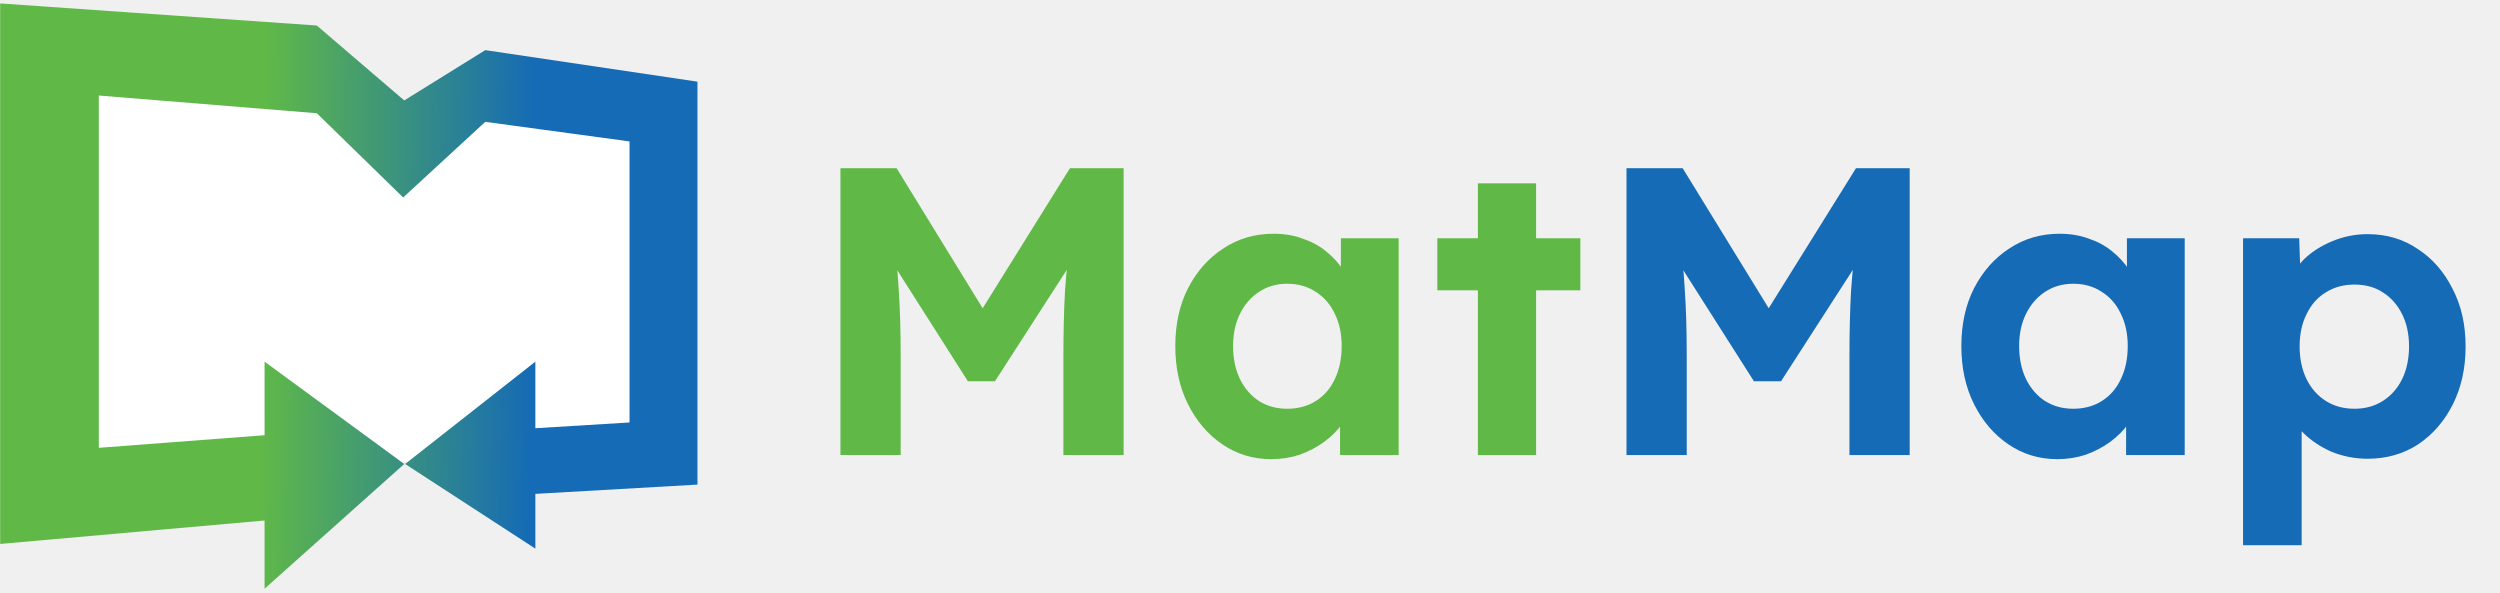
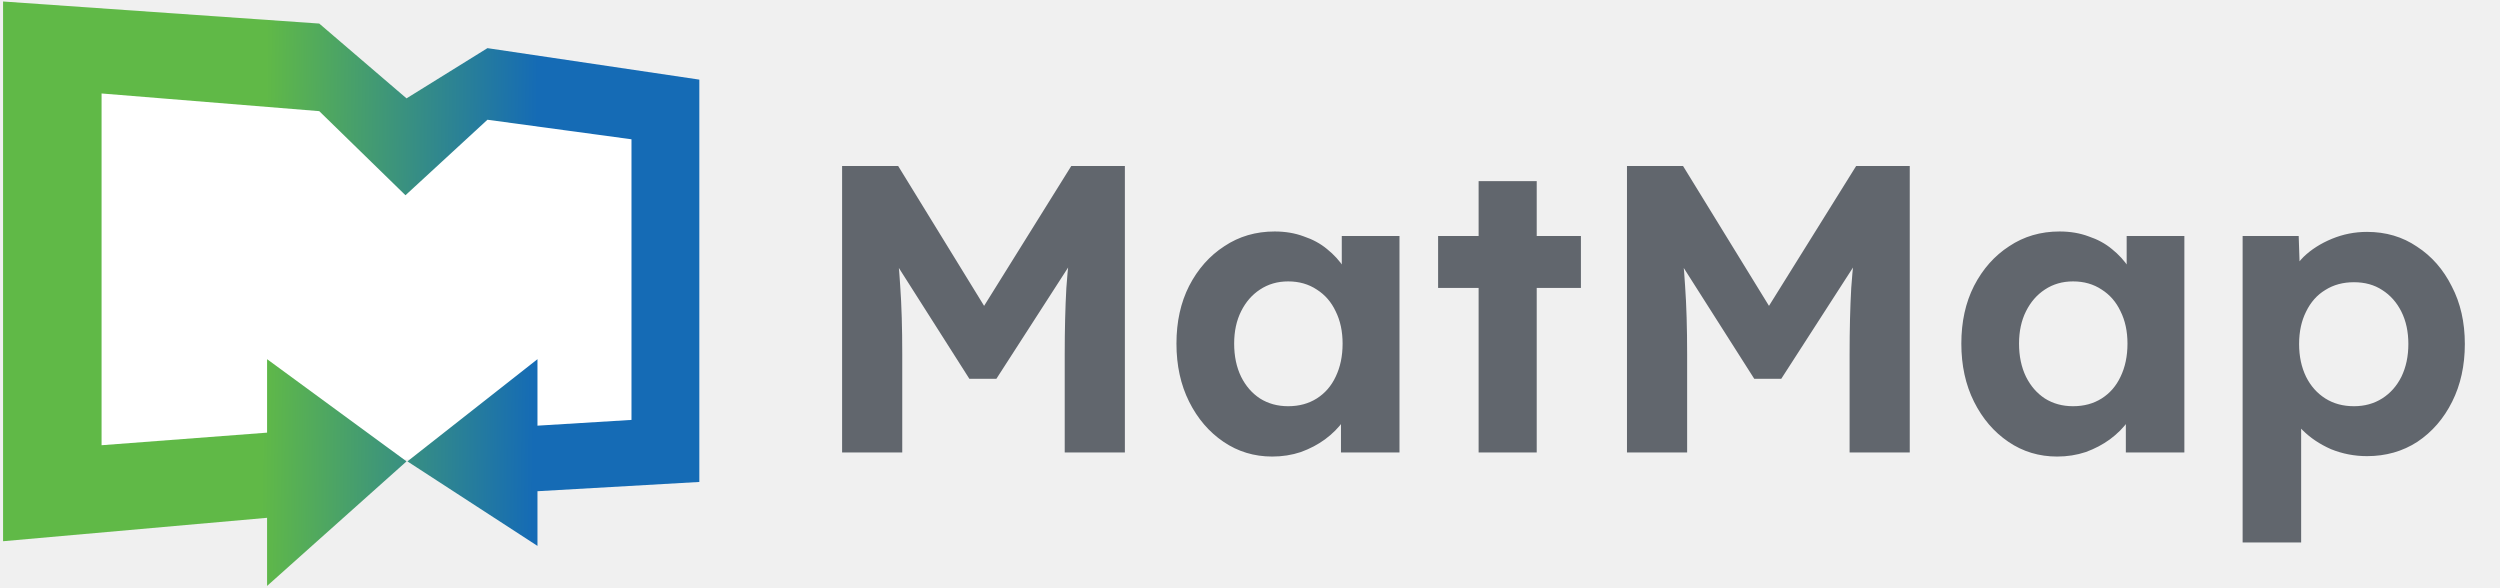
- <svg xmlns="http://www.w3.org/2000/svg" width="671" height="159" viewBox="0 0 671 159" fill="none">
-   <path d="M225.574 122.137V45.137H240.644L268.694 90.787L258.794 90.677L287.174 45.137H301.584V122.137H285.414V95.737C285.414 89.137 285.561 83.197 285.854 77.917C286.221 72.637 286.808 67.393 287.614 62.187L289.594 67.357L267.044 102.337H259.784L237.674 67.577L239.544 62.187C240.351 67.1 240.901 72.16 241.194 77.367C241.561 82.5 241.744 88.623 241.744 95.737V122.137H225.574ZM341.19 123.237C336.35 123.237 331.986 121.917 328.1 119.277C324.213 116.637 321.133 113.043 318.86 108.497C316.586 103.95 315.45 98.743 315.45 92.877C315.45 87.01 316.586 81.84 318.86 77.367C321.206 72.82 324.36 69.263 328.32 66.697C332.28 64.057 336.79 62.737 341.85 62.737C344.71 62.737 347.313 63.177 349.66 64.057C352.08 64.863 354.17 66 355.93 67.467C357.763 68.933 359.303 70.62 360.55 72.527C361.796 74.433 362.676 76.487 363.19 78.687L359.89 78.137V63.947H375.4V122.137H359.67V108.167L363.19 107.837C362.603 109.89 361.65 111.833 360.33 113.667C359.01 115.5 357.36 117.15 355.38 118.617C353.473 120.01 351.31 121.147 348.89 122.027C346.47 122.833 343.903 123.237 341.19 123.237ZM345.48 109.707C348.413 109.707 350.98 109.01 353.18 107.617C355.38 106.223 357.066 104.28 358.24 101.787C359.486 99.22 360.11 96.25 360.11 92.877C360.11 89.577 359.486 86.68 358.24 84.187C357.066 81.693 355.38 79.75 353.18 78.357C350.98 76.89 348.413 76.157 345.48 76.157C342.62 76.157 340.09 76.89 337.89 78.357C335.763 79.75 334.076 81.693 332.83 84.187C331.583 86.68 330.96 89.577 330.96 92.877C330.96 96.25 331.583 99.22 332.83 101.787C334.076 104.28 335.763 106.223 337.89 107.617C340.09 109.01 342.62 109.707 345.48 109.707ZM396.67 122.137V49.207H412.29V122.137H396.67ZM385.78 77.917V63.947H424.17V77.917H385.78Z" fill="#60B947" />
-   <path d="M436.551 122.137V45.137H451.621L479.671 90.787L469.771 90.677L498.151 45.137H512.561V122.137H496.391V95.737C496.391 89.137 496.538 83.197 496.831 77.917C497.198 72.637 497.784 67.393 498.591 62.187L500.571 67.357L478.021 102.337H470.761L448.651 67.577L450.521 62.187C451.328 67.1 451.878 72.16 452.171 77.367C452.538 82.5 452.721 88.623 452.721 95.737V122.137H436.551ZM552.166 123.237C547.326 123.237 542.963 121.917 539.076 119.277C535.19 116.637 532.11 113.043 529.836 108.497C527.563 103.95 526.426 98.743 526.426 92.877C526.426 87.01 527.563 81.84 529.836 77.367C532.183 72.82 535.336 69.263 539.296 66.697C543.256 64.057 547.766 62.737 552.826 62.737C555.686 62.737 558.29 63.177 560.636 64.057C563.056 64.863 565.146 66 566.906 67.467C568.74 68.933 570.28 70.62 571.526 72.527C572.773 74.433 573.653 76.487 574.166 78.687L570.866 78.137V63.947H586.376V122.137H570.646V108.167L574.166 107.837C573.58 109.89 572.626 111.833 571.306 113.667C569.986 115.5 568.336 117.15 566.356 118.617C564.45 120.01 562.286 121.147 559.866 122.027C557.446 122.833 554.88 123.237 552.166 123.237ZM556.456 109.707C559.39 109.707 561.956 109.01 564.156 107.617C566.356 106.223 568.043 104.28 569.216 101.787C570.463 99.22 571.086 96.25 571.086 92.877C571.086 89.577 570.463 86.68 569.216 84.187C568.043 81.693 566.356 79.75 564.156 78.357C561.956 76.89 559.39 76.157 556.456 76.157C553.596 76.157 551.066 76.89 548.866 78.357C546.74 79.75 545.053 81.693 543.806 84.187C542.56 86.68 541.936 89.577 541.936 92.877C541.936 96.25 542.56 99.22 543.806 101.787C545.053 104.28 546.74 106.223 548.866 107.617C551.066 109.01 553.596 109.707 556.456 109.707ZM602.037 146.337V63.947H617.107L617.547 77.037L614.687 76.047C615.2 73.7 616.447 71.537 618.427 69.557C620.48 67.577 623.01 65.963 626.017 64.717C629.023 63.47 632.177 62.847 635.477 62.847C640.537 62.847 645.01 64.167 648.897 66.807C652.857 69.373 655.973 72.93 658.247 77.477C660.593 81.95 661.767 87.12 661.767 92.987C661.767 98.78 660.63 103.95 658.357 108.497C656.083 113.043 652.967 116.637 649.007 119.277C645.047 121.843 640.537 123.127 635.477 123.127C632.103 123.127 628.877 122.503 625.797 121.257C622.79 119.937 620.223 118.213 618.097 116.087C615.97 113.96 614.65 111.687 614.137 109.267L617.767 107.727V146.337H602.037ZM631.957 109.707C634.817 109.707 637.347 109.01 639.547 107.617C641.747 106.223 643.47 104.28 644.717 101.787C645.963 99.22 646.587 96.287 646.587 92.987C646.587 89.687 645.963 86.79 644.717 84.297C643.47 81.803 641.747 79.86 639.547 78.467C637.42 77.073 634.89 76.377 631.957 76.377C629.023 76.377 626.457 77.073 624.257 78.467C622.057 79.787 620.333 81.73 619.087 84.297C617.84 86.79 617.217 89.687 617.217 92.987C617.217 96.287 617.84 99.22 619.087 101.787C620.333 104.28 622.057 106.223 624.257 107.617C626.457 109.01 629.023 109.707 631.957 109.707Z" fill="#156BB5" />
-   <path d="M19.098 21.816L175.894 34.786L172.651 123.994H21.801L19.098 21.816Z" fill="white" />
-   <path d="M0.043 145.997V0.918L85.03 6.846L108.494 26.958L130.242 13.457L187.197 21.918V130.066L143.691 132.554V147.254L108.733 124.535L143.691 97.065V114.933L168.962 113.388V37.958L130.242 32.703L108.208 52.998L85.03 30.392L26.522 25.641V120.19L71.009 116.809V97.065L108.494 124.535L71.009 158.015V139.701L0.043 145.997Z" fill="url(#paint0_linear_392_3456)" />
+ <svg xmlns="http://www.w3.org/2000/svg" width="672" height="158" viewBox="0 0 672 158" fill="none">
+   <path d="M226.356 121.621V44.621H241.426L269.476 90.271L259.576 90.161L287.956 44.621H302.366V121.621H286.196V95.221C286.196 88.621 286.342 82.681 286.636 77.401C287.002 72.121 287.589 66.878 288.396 61.671L290.376 66.841L267.826 101.821H260.566L238.456 67.061L240.326 61.671C241.132 66.584 241.682 71.644 241.976 76.851C242.342 81.984 242.526 88.108 242.526 95.221V121.621H226.356ZM341.971 122.721C337.131 122.721 332.768 121.401 328.881 118.761C324.994 116.121 321.914 112.528 319.641 107.981C317.368 103.434 316.231 98.228 316.231 92.361C316.231 86.494 317.368 81.324 319.641 76.851C321.988 72.304 325.141 68.748 329.101 66.181C333.061 63.541 337.571 62.221 342.631 62.221C345.491 62.221 348.094 62.661 350.441 63.541C352.861 64.348 354.951 65.484 356.711 66.951C358.544 68.418 360.084 70.104 361.331 72.011C362.578 73.918 363.458 75.971 363.971 78.171L360.671 77.621V63.431H376.181V121.621H360.451V107.651L363.971 107.321C363.384 109.374 362.431 111.318 361.111 113.151C359.791 114.984 358.141 116.634 356.161 118.101C354.254 119.494 352.091 120.631 349.671 121.511C347.251 122.318 344.684 122.721 341.971 122.721ZM346.261 109.191C349.194 109.191 351.761 108.494 353.961 107.101C356.161 105.708 357.848 103.764 359.021 101.271C360.268 98.704 360.891 95.734 360.891 92.361C360.891 89.061 360.268 86.164 359.021 83.671C357.848 81.178 356.161 79.234 353.961 77.841C351.761 76.374 349.194 75.641 346.261 75.641C343.401 75.641 340.871 76.374 338.671 77.841C336.544 79.234 334.858 81.178 333.611 83.671C332.364 86.164 331.741 89.061 331.741 92.361C331.741 95.734 332.364 98.704 333.611 101.271C334.858 103.764 336.544 105.708 338.671 107.101C340.871 108.494 343.401 109.191 346.261 109.191ZM397.451 121.621V48.691H413.071V121.621H397.451ZM386.561 77.401V63.431H424.951V77.401H386.561ZM437.332 121.621V44.621H452.402L480.452 90.271L470.552 90.161L498.932 44.621H513.342V121.621H497.172V95.221C497.172 88.621 497.319 82.681 497.612 77.401C497.979 72.121 498.566 66.878 499.372 61.671L501.352 66.841L478.802 101.821H471.542L449.432 67.061L451.302 61.671C452.109 66.584 452.659 71.644 452.952 76.851C453.319 81.984 453.502 88.108 453.502 95.221V121.621H437.332ZM552.947 122.721C548.107 122.721 543.744 121.401 539.857 118.761C535.971 116.121 532.891 112.528 530.617 107.981C528.344 103.434 527.207 98.228 527.207 92.361C527.207 86.494 528.344 81.324 530.617 76.851C532.964 72.304 536.117 68.748 540.077 66.181C544.037 63.541 548.547 62.221 553.607 62.221C556.467 62.221 559.071 62.661 561.417 63.541C563.837 64.348 565.927 65.484 567.687 66.951C569.521 68.418 571.061 70.104 572.307 72.011C573.554 73.918 574.434 75.971 574.947 78.171L571.647 77.621V63.431H587.157V121.621H571.427V107.651L574.947 107.321C574.361 109.374 573.407 111.318 572.087 113.151C570.767 114.984 569.117 116.634 567.137 118.101C565.231 119.494 563.067 120.631 560.647 121.511C558.227 122.318 555.661 122.721 552.947 122.721ZM557.237 109.191C560.171 109.191 562.737 108.494 564.937 107.101C567.137 105.708 568.824 103.764 569.997 101.271C571.244 98.704 571.867 95.734 571.867 92.361C571.867 89.061 571.244 86.164 569.997 83.671C568.824 81.178 567.137 79.234 564.937 77.841C562.737 76.374 560.171 75.641 557.237 75.641C554.377 75.641 551.847 76.374 549.647 77.841C547.521 79.234 545.834 81.178 544.587 83.671C543.341 86.164 542.717 89.061 542.717 92.361C542.717 95.734 543.341 98.704 544.587 101.271C545.834 103.764 547.521 105.708 549.647 107.101C551.847 108.494 554.377 109.191 557.237 109.191ZM602.818 145.821V63.431H617.888L618.328 76.521L615.468 75.531C615.981 73.184 617.228 71.021 619.208 69.041C621.261 67.061 623.791 65.448 626.798 64.201C629.804 62.954 632.958 62.331 636.258 62.331C641.318 62.331 645.791 63.651 649.678 66.291C653.638 68.858 656.754 72.414 659.028 76.961C661.374 81.434 662.548 86.604 662.548 92.471C662.548 98.264 661.411 103.434 659.138 107.981C656.864 112.528 653.748 116.121 649.788 118.761C645.828 121.328 641.318 122.611 636.258 122.611C632.884 122.611 629.658 121.988 626.578 120.741C623.571 119.421 621.004 117.698 618.878 115.571C616.751 113.444 615.431 111.171 614.918 108.751L618.548 107.211V145.821H602.818ZM632.738 109.191C635.598 109.191 638.128 108.494 640.328 107.101C642.528 105.708 644.251 103.764 645.498 101.271C646.744 98.704 647.368 95.771 647.368 92.471C647.368 89.171 646.744 86.274 645.498 83.781C644.251 81.288 642.528 79.344 640.328 77.951C638.201 76.558 635.671 75.861 632.738 75.861C629.804 75.861 627.238 76.558 625.038 77.951C622.838 79.271 621.114 81.214 619.868 83.781C618.621 86.274 617.998 89.171 617.998 92.471C617.998 95.771 618.621 98.704 619.868 101.271C621.114 103.764 622.838 105.708 625.038 107.101C627.238 108.494 629.804 109.191 632.738 109.191Z" fill="#61666D" />
+   <path d="M19.879 21.301L176.675 34.27L173.433 123.479H22.582L19.879 21.301Z" fill="white" />
+   <path d="M0.824 145.481V0.402L85.811 6.331L109.276 26.442L131.023 12.941L187.979 21.402V129.551L144.472 132.039V146.738L109.514 124.02L144.472 96.549V114.418L169.743 112.872V37.442L131.023 32.187L108.99 52.482L85.811 29.876L27.303 25.125V119.675L71.79 116.294V96.549L109.276 124.02L71.79 157.5V139.186L0.824 145.481Z" fill="url(#paint0_linear_392_3456)" />
  <defs>
-     <linearGradient id="paint0_linear_392_3456" x1="69.882" y1="96.876" x2="142.917" y2="97.692" gradientUnits="userSpaceOnUse">
+     <linearGradient id="paint0_linear_392_3456" x1="70.663" y1="96.361" x2="143.698" y2="97.177" gradientUnits="userSpaceOnUse">
      <stop stop-color="#60B947" />
      <stop offset="1" stop-color="#156BB5" />
    </linearGradient>
  </defs>
</svg>
